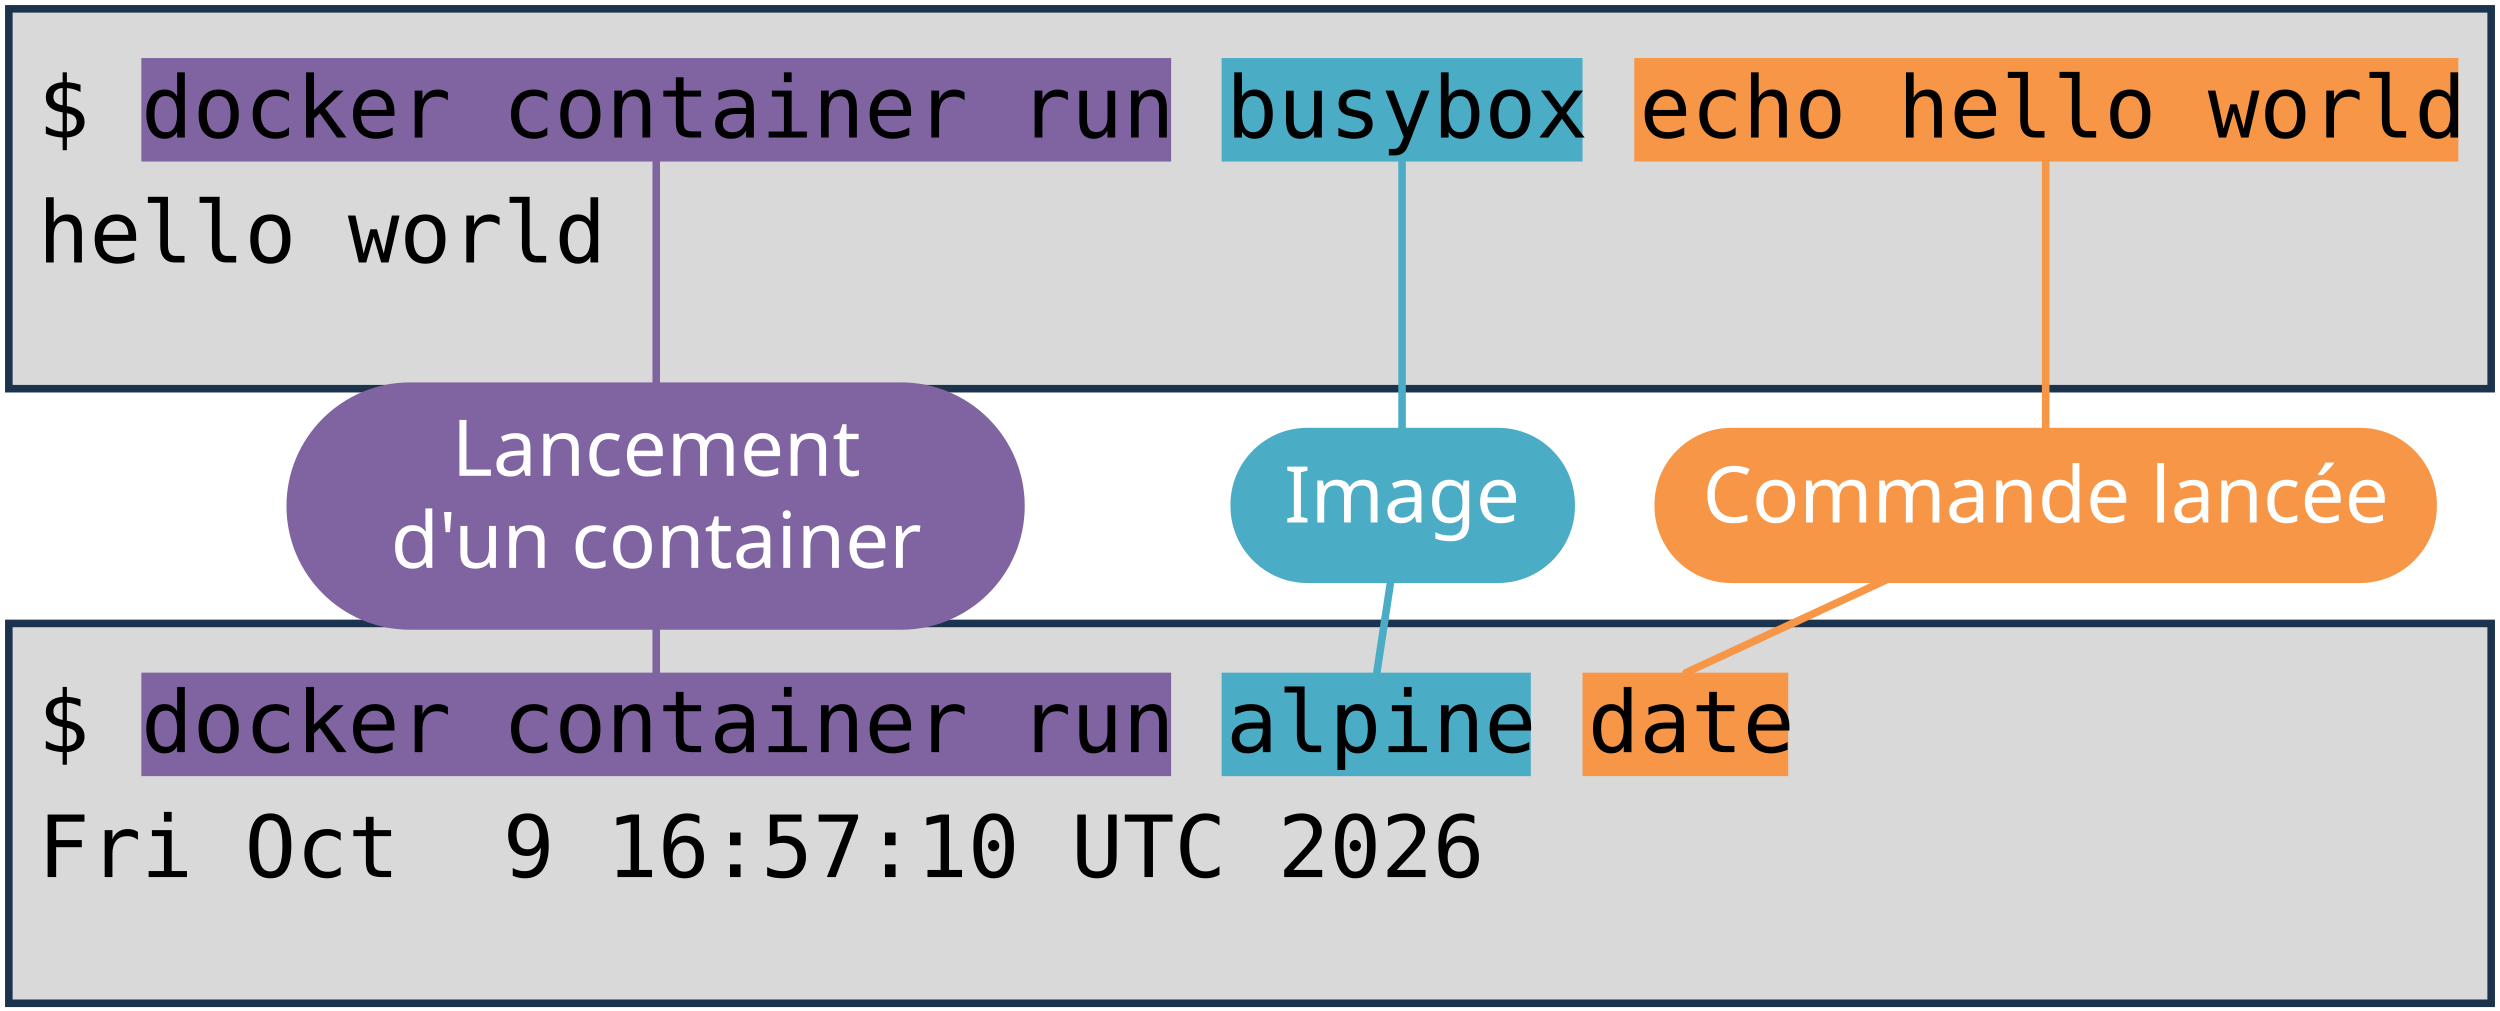
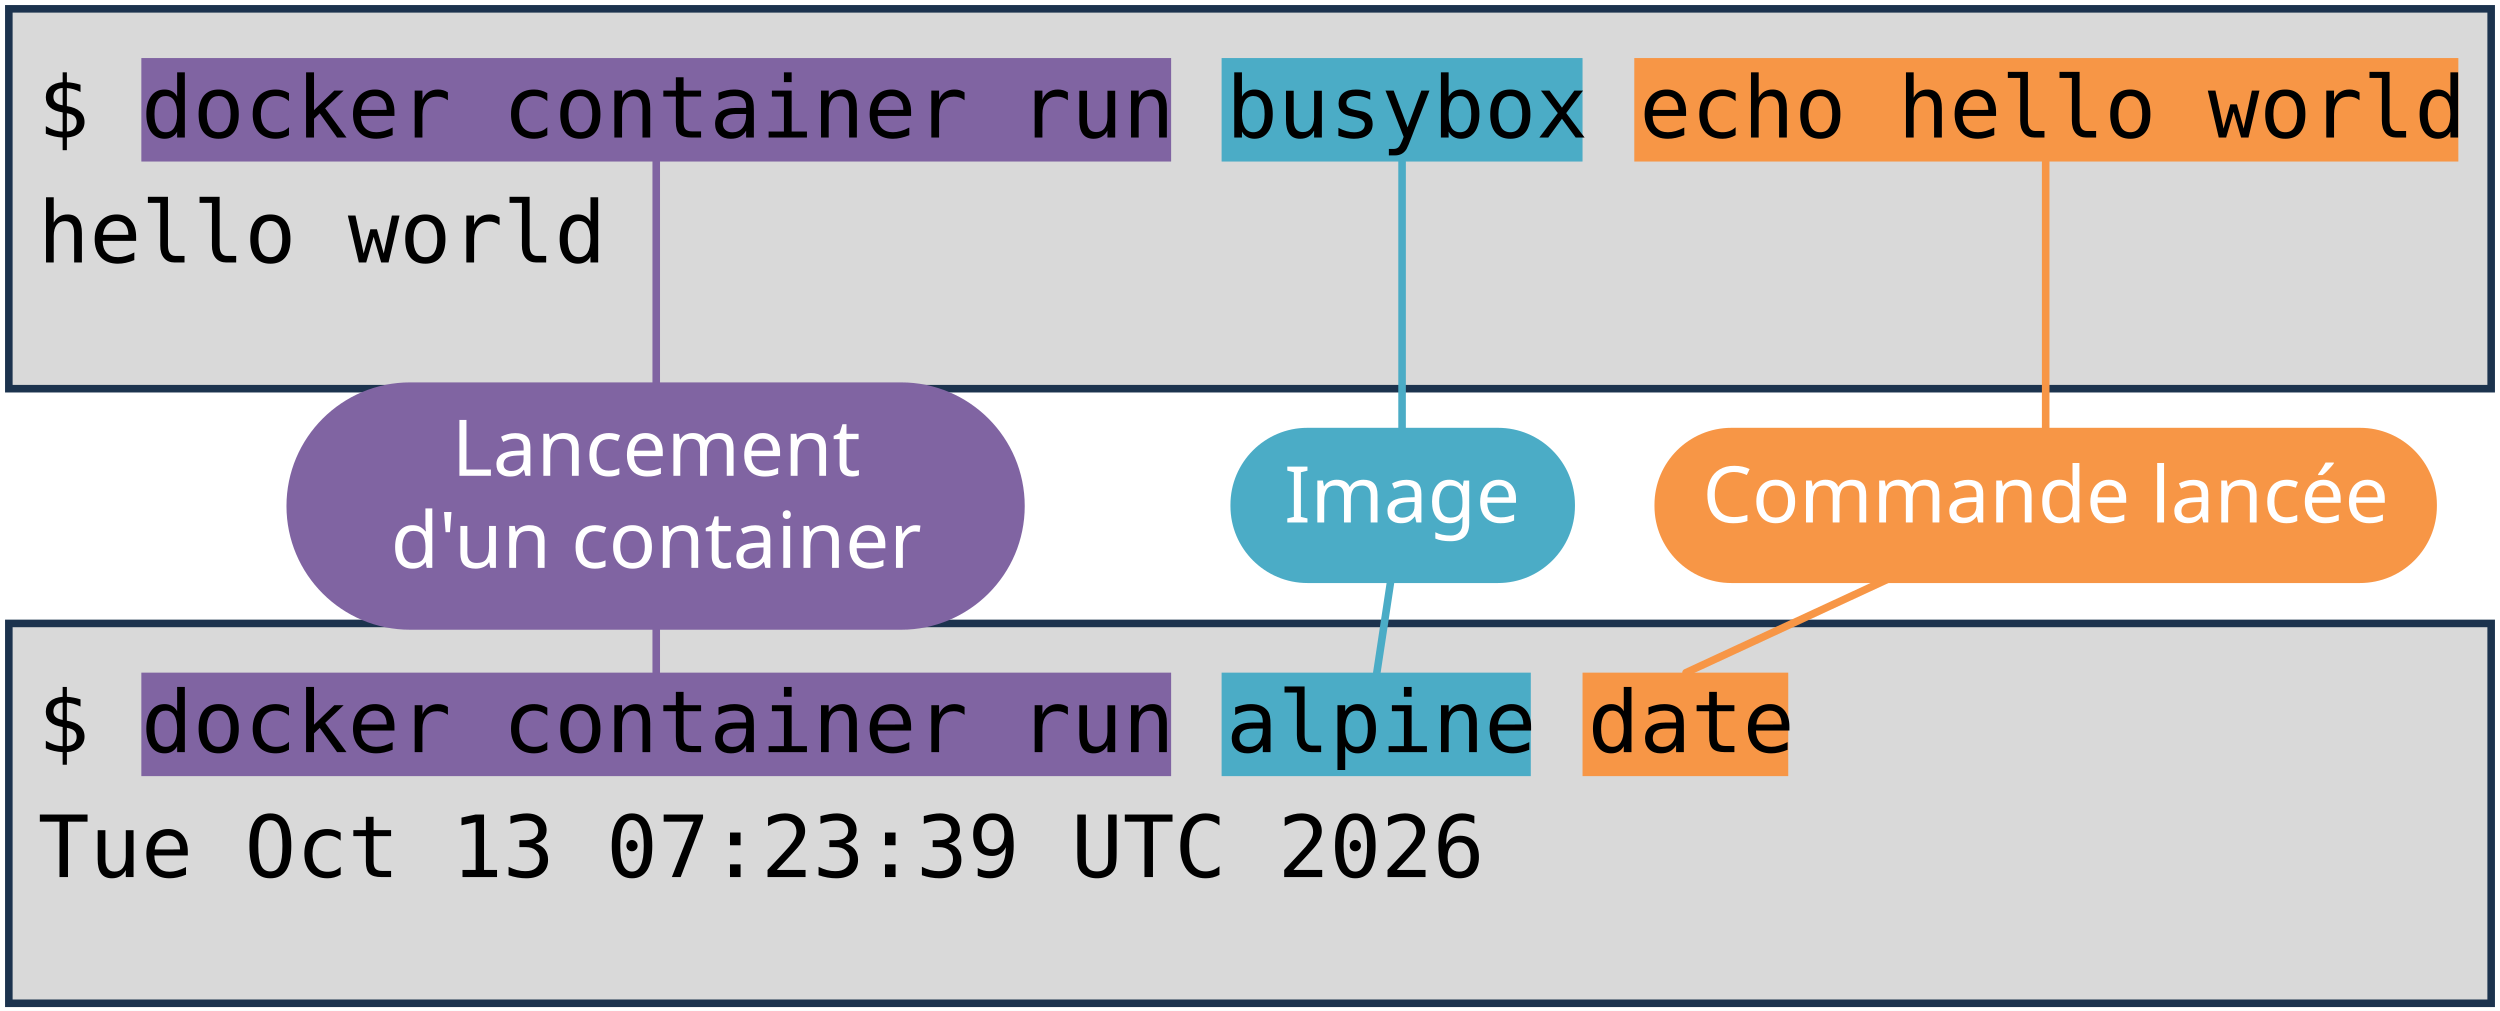
<svg xmlns="http://www.w3.org/2000/svg" viewBox="0 0 1981 801" width="1981" height="801" role="img" aria-label="Deux terminaux : docker container run busybox echo hello world, et docker container run alpine date. Annotations : lancement d'un container, image, commande lancée.">
  <style>
    .code { font-family: "DejaVu Sans Mono", Menlo, Consolas, monospace; font-size: 68px; fill: #000000; }
    .pill { font-family: "Trebuchet MS", "Century Gothic", Verdana, sans-serif; font-size: 62px; text-anchor: middle; }
  </style>
  <rect width="1981" height="801" fill="#FFFFFF" />
  <rect x="7" y="7" width="1967" height="301" fill="#D9D9D9" stroke="#1C334E" stroke-width="6" />
  <rect x="7" y="494" width="1967" height="301" fill="#D9D9D9" stroke="#1C334E" stroke-width="6" />
  <rect x="112" y="46" width="816" height="82" fill="#8064A2" />
  <rect x="112" y="533" width="816" height="82" fill="#8064A2" />
  <rect x="968" y="46" width="286" height="82" fill="#4BACC6" />
  <rect x="968" y="533" width="245" height="82" fill="#4BACC6" />
  <rect x="1295" y="46" width="653" height="82" fill="#F79646" />
  <rect x="1254" y="533" width="163" height="82" fill="#F79646" />
  <text x="30" y="109" class="code" xml:space="preserve">$ docker container run busybox echo hello world</text>
  <text x="30" y="208" class="code" xml:space="preserve">hello world</text>
  <text x="30" y="596" class="code" xml:space="preserve">$ docker container run alpine date</text>
-   <text x="30" y="695" class="code" xml:space="preserve">Fri Oct  9 16:57:10 UTC 2026</text>
+   <text x="30" y="695" class="code" xml:space="preserve">Tue Oct 13 07:23:39 UTC 2026</text>
  <path d="M 520 401 L 520 128" stroke="#8064A2" stroke-width="6" fill="none" stroke-linecap="round" />
  <path d="M 520 401 L 520 533" stroke="#8064A2" stroke-width="6" fill="none" stroke-linecap="round" />
  <rect x="227" y="303" width="585" height="196" rx="98" fill="#8064A2" />
  <text x="520" y="377" class="pill" fill="#FFFFFF">Lancement</text>
  <text x="520" y="450" class="pill" fill="#FFFFFF">d'un container</text>
  <path d="M 1111 401 L 1111 128" stroke="#4BACC6" stroke-width="6" fill="none" stroke-linecap="round" />
  <path d="M 1111 401 L 1091 533" stroke="#4BACC6" stroke-width="6" fill="none" stroke-linecap="round" />
  <rect x="975" y="339" width="273" height="123" rx="61" fill="#4BACC6" />
  <text x="1111" y="414" class="pill" fill="#FFFFFF">Image</text>
  <path d="M 1621 401 L 1621 128" stroke="#F79646" stroke-width="6" fill="none" stroke-linecap="round" />
  <path d="M 1621 401 L 1336 533" stroke="#F79646" stroke-width="6" fill="none" stroke-linecap="round" />
  <rect x="1311" y="339" width="620" height="123" rx="61" fill="#F79646" />
  <text x="1621" y="414" class="pill" fill="#FFFFFF">Commande lancée</text>
</svg>
